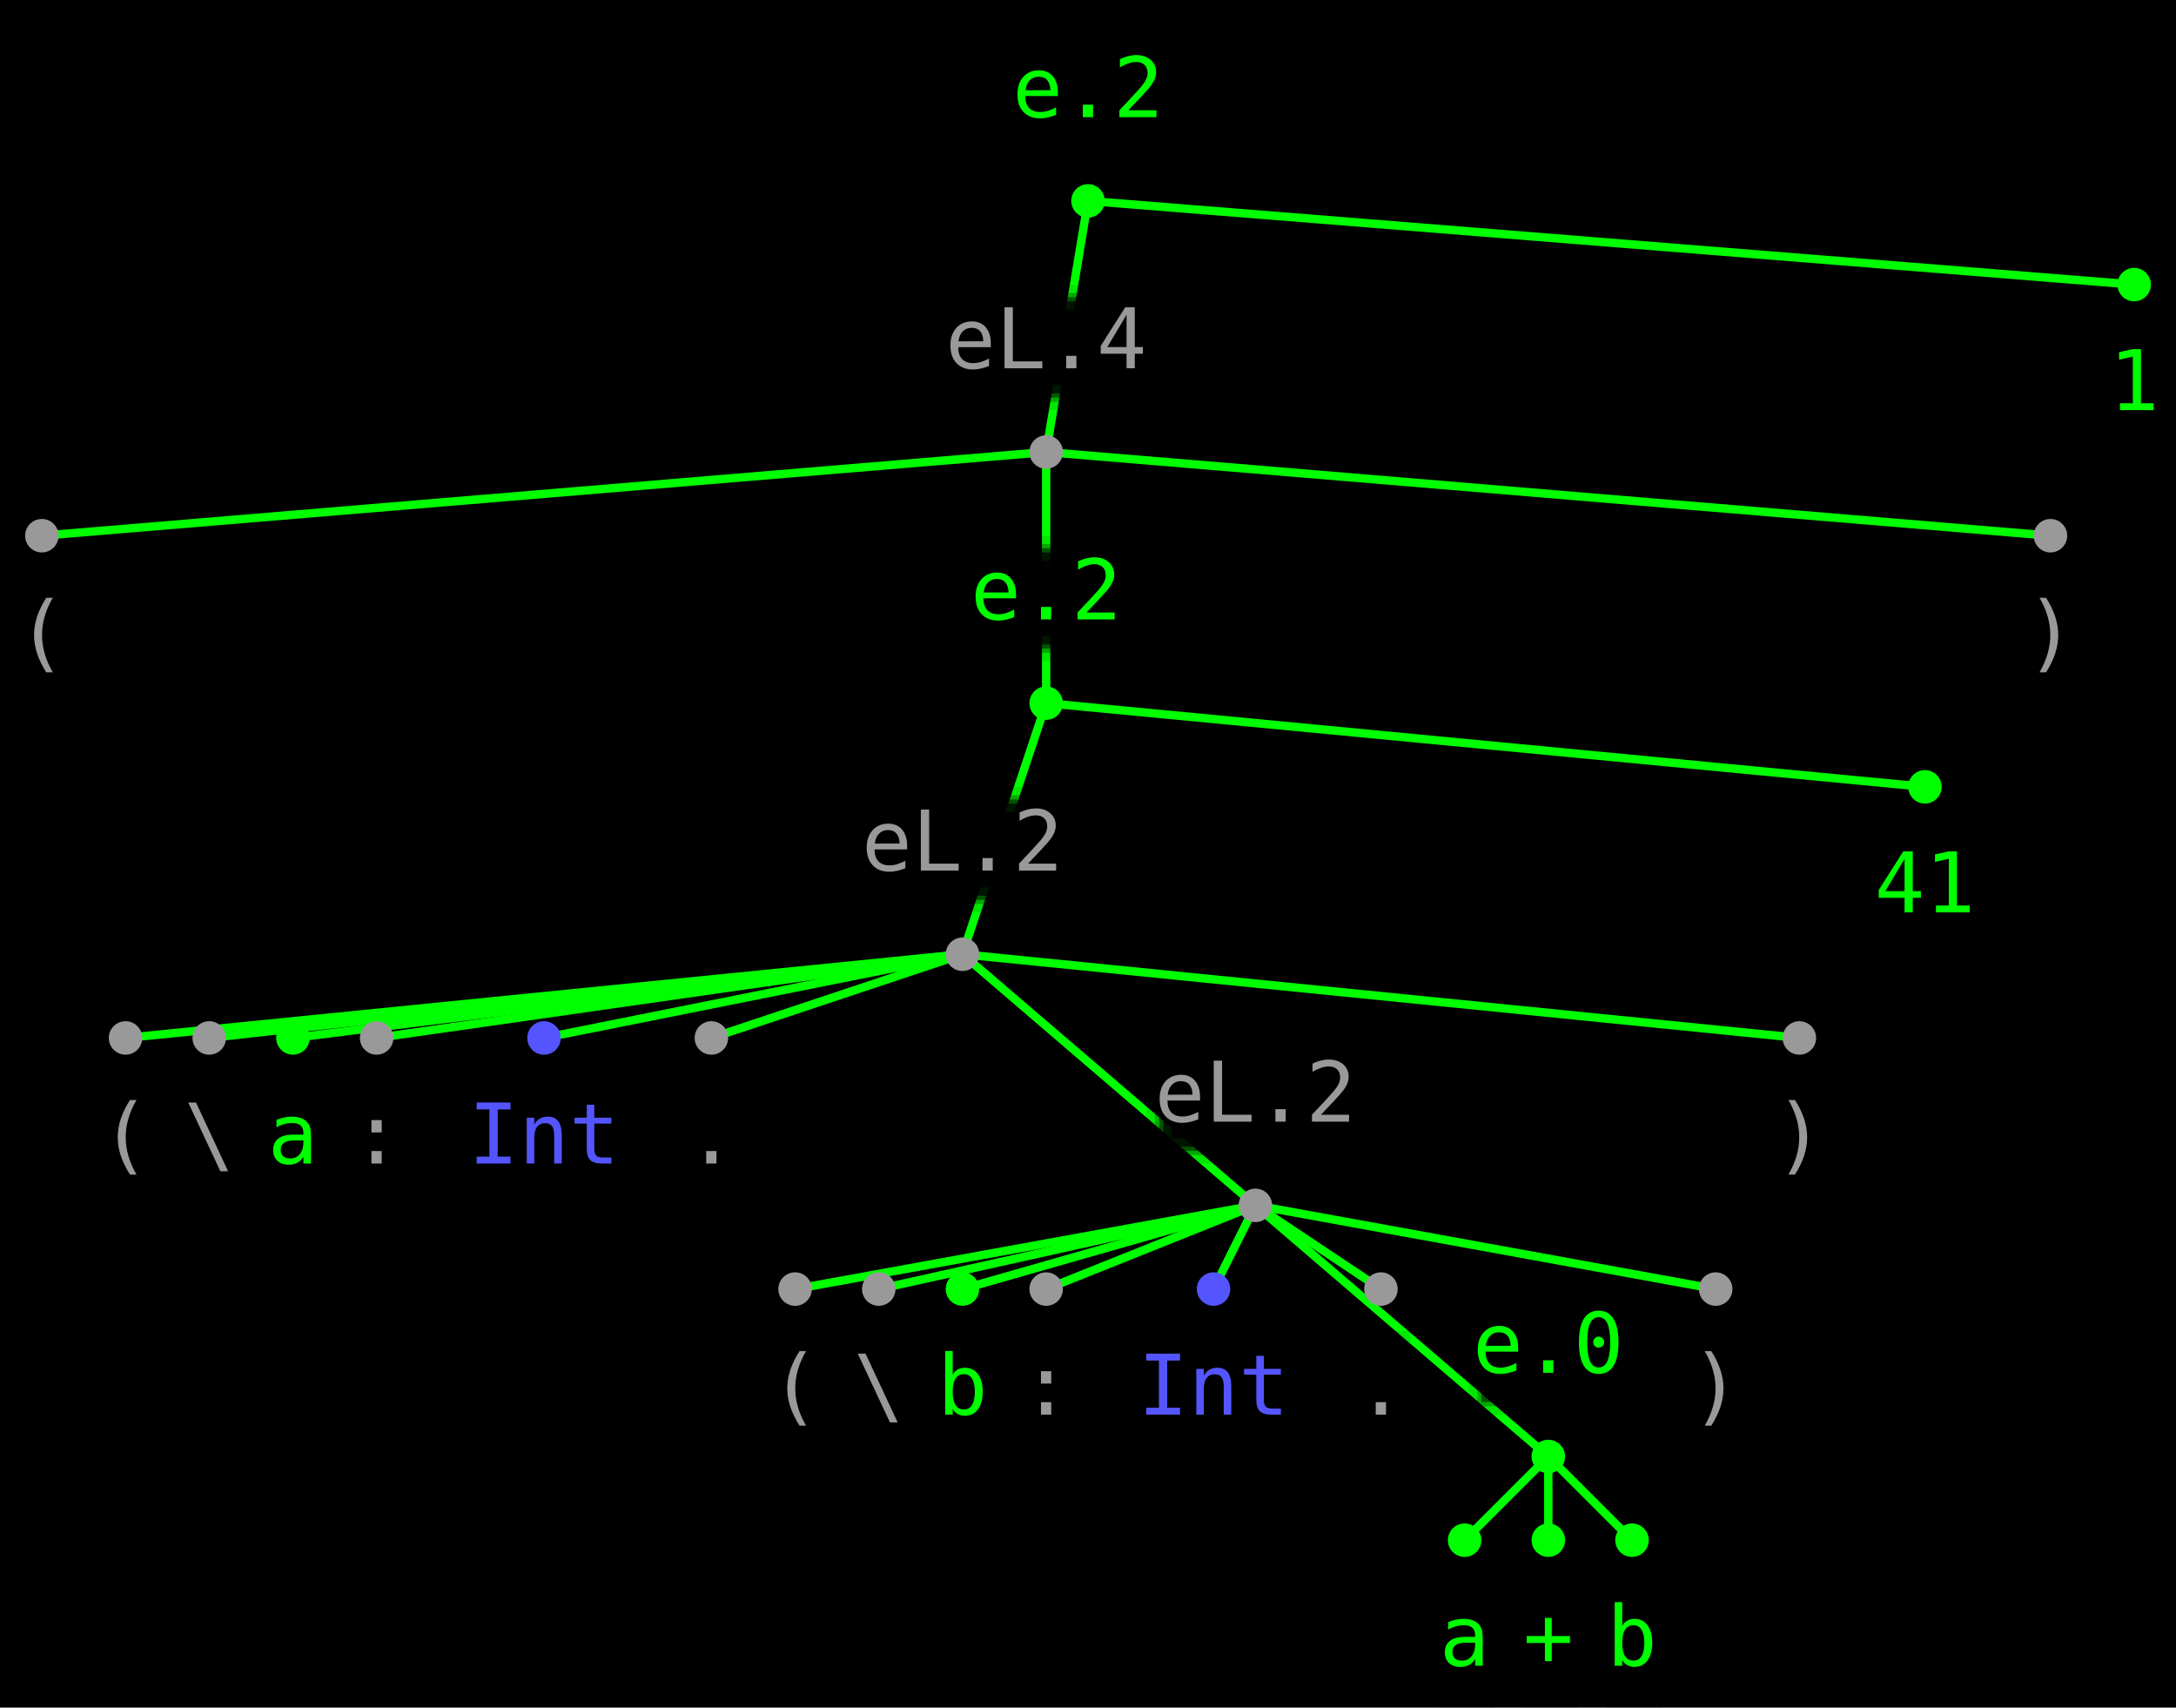
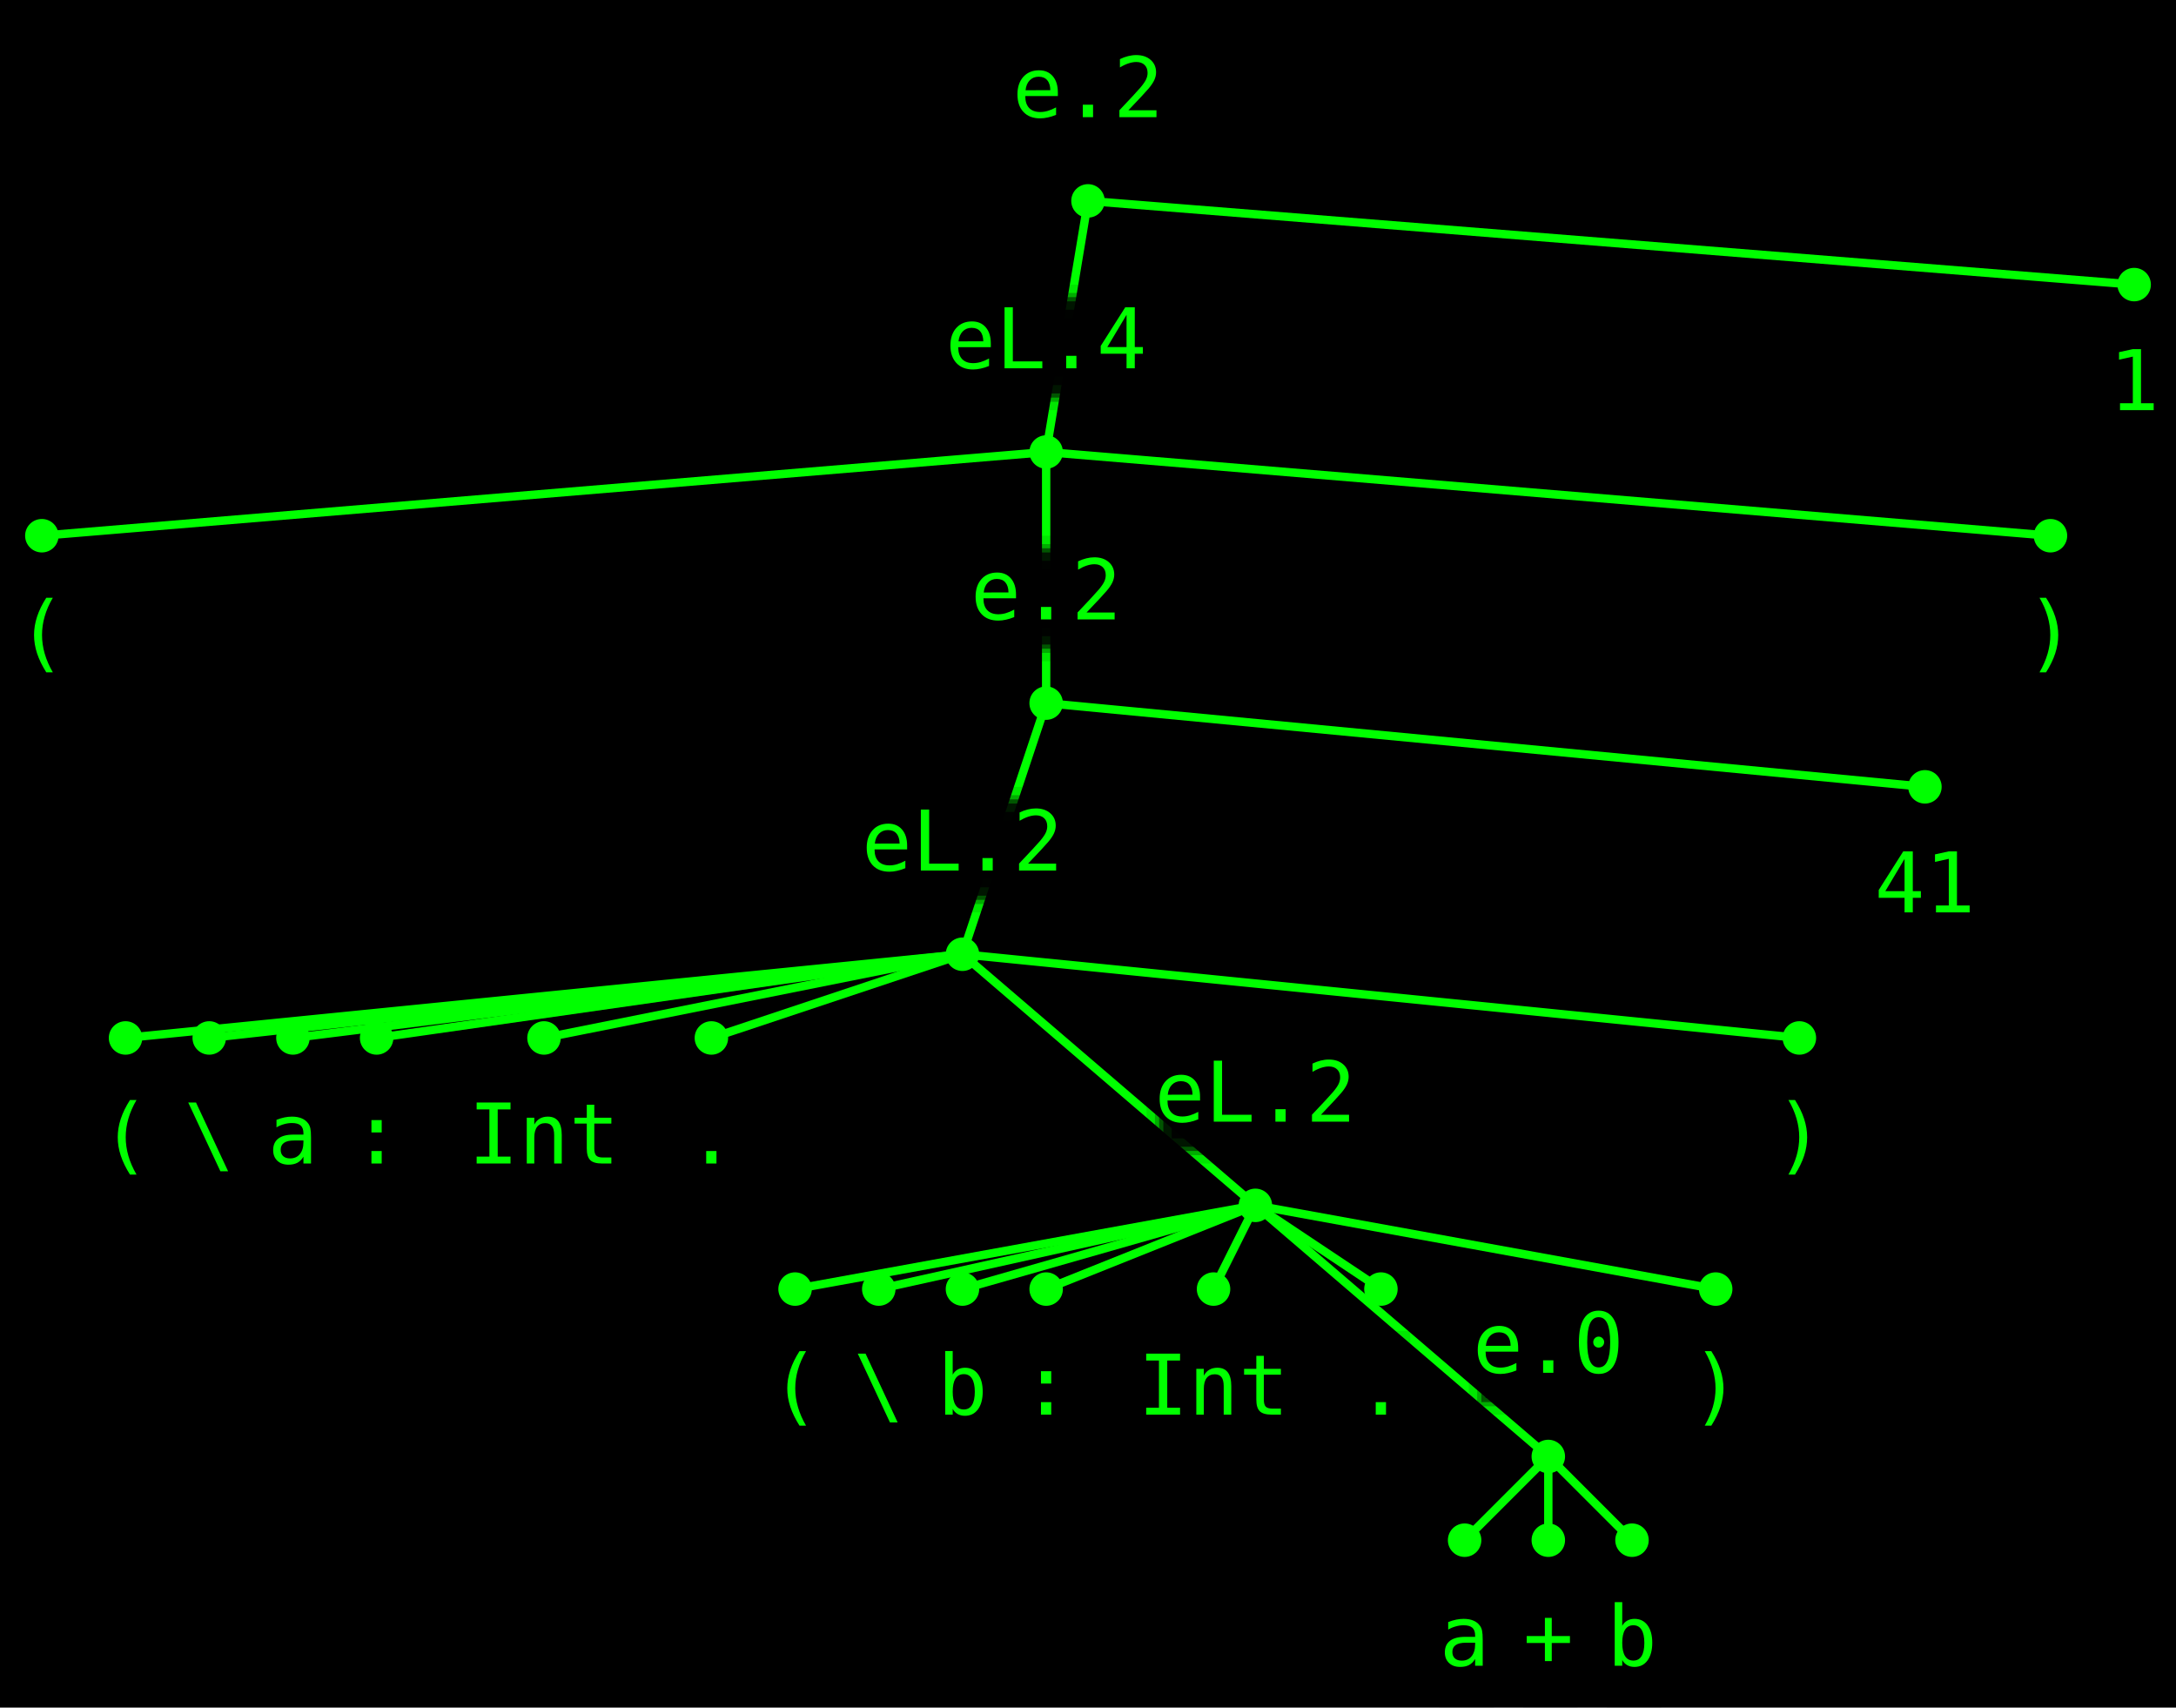
<svg xmlns="http://www.w3.org/2000/svg" version="1.1" width="520" height="408" viewBox="0 0 520 408">
  <rect width="520" height="408" fill="#000000" />
  <path d="M 260 48 , 250 108" stroke="#00ff00" stroke-width="2" stroke-linecap="round" />
  <path d="M 260 48 , 510 68" stroke="#00ff00" stroke-width="2" stroke-linecap="round" />
  <path d="M 250 108 , 10 128" stroke="#00ff00" stroke-width="2" stroke-linecap="round" />
  <path d="M 250 108 , 250 168" stroke="#00ff00" stroke-width="2" stroke-linecap="round" />
  <path d="M 250 108 , 490 128" stroke="#00ff00" stroke-width="2" stroke-linecap="round" />
  <path d="M 250 168 , 230 228" stroke="#00ff00" stroke-width="2" stroke-linecap="round" />
  <path d="M 250 168 , 460 188" stroke="#00ff00" stroke-width="2" stroke-linecap="round" />
  <path d="M 230 228 , 30 248" stroke="#00ff00" stroke-width="2" stroke-linecap="round" />
  <path d="M 230 228 , 50 248" stroke="#00ff00" stroke-width="2" stroke-linecap="round" />
  <path d="M 230 228 , 70 248" stroke="#00ff00" stroke-width="2" stroke-linecap="round" />
  <path d="M 230 228 , 90 248" stroke="#00ff00" stroke-width="2" stroke-linecap="round" />
  <path d="M 230 228 , 130 248" stroke="#00ff00" stroke-width="2" stroke-linecap="round" />
  <path d="M 230 228 , 170 248" stroke="#00ff00" stroke-width="2" stroke-linecap="round" />
  <path d="M 230 228 , 300 288" stroke="#00ff00" stroke-width="2" stroke-linecap="round" />
  <path d="M 230 228 , 430 248" stroke="#00ff00" stroke-width="2" stroke-linecap="round" />
  <path d="M 300 288 , 190 308" stroke="#00ff00" stroke-width="2" stroke-linecap="round" />
  <path d="M 300 288 , 210 308" stroke="#00ff00" stroke-width="2" stroke-linecap="round" />
  <path d="M 300 288 , 230 308" stroke="#00ff00" stroke-width="2" stroke-linecap="round" />
  <path d="M 300 288 , 250 308" stroke="#00ff00" stroke-width="2" stroke-linecap="round" />
  <path d="M 300 288 , 290 308" stroke="#00ff00" stroke-width="2" stroke-linecap="round" />
  <path d="M 300 288 , 330 308" stroke="#00ff00" stroke-width="2" stroke-linecap="round" />
  <path d="M 300 288 , 370 348" stroke="#00ff00" stroke-width="2" stroke-linecap="round" />
  <path d="M 300 288 , 410 308" stroke="#00ff00" stroke-width="2" stroke-linecap="round" />
  <path d="M 370 348 , 350 368" stroke="#00ff00" stroke-width="2" stroke-linecap="round" />
  <path d="M 370 348 , 370 368" stroke="#00ff00" stroke-width="2" stroke-linecap="round" />
  <path d="M 370 348 , 390 368" stroke="#00ff00" stroke-width="2" stroke-linecap="round" />
  <rect x="249" y="16" width="23" height="14" fill="#000000" fill-opacity="1.0" />
  <rect x="247" y="14" width="27" height="18" fill="#000000" fill-opacity="0.9" />
  <rect x="245" y="12" width="31" height="22" fill="#000000" fill-opacity="0.75" />
  <rect x="244" y="11" width="33" height="24" fill="#000000" fill-opacity="0.5" />
  <rect x="243" y="10" width="35" height="26" fill="#000000" fill-opacity="0.25" />
  <rect x="241" y="8" width="39" height="30" fill="#000000" fill-opacity="0.1" />
  <text x="260" y="28" font-size="20" text-anchor="middle" font-family="mono" fill="#00ff00">e.2</text>
  <circle r="4" cx="260" cy="48" fill="#00ff00" />
  <rect x="232" y="76" width="36" height="14" fill="#000000" fill-opacity="1.0" />
  <rect x="230" y="74" width="40" height="18" fill="#000000" fill-opacity="0.9" />
  <rect x="228" y="72" width="44" height="22" fill="#000000" fill-opacity="0.75" />
  <rect x="227" y="71" width="46" height="24" fill="#000000" fill-opacity="0.5" />
  <rect x="226" y="70" width="48" height="26" fill="#000000" fill-opacity="0.25" />
  <rect x="224" y="68" width="52" height="30" fill="#000000" fill-opacity="0.1" />
-   <text x="250" y="88" font-size="20" text-anchor="middle" font-family="mono" fill="#999999">eL.4</text>
-   <circle r="4" cx="250" cy="108" fill="#999999" />
+   <text x="250" y="88" font-size="20" text-anchor="middle" font-family="mono" fill="#00ff00">eL.4</text>
+   <circle r="4" cx="250" cy="108" fill="#00ff00" />
  <rect x="12" y="146" width="-3" height="14" fill="#000000" fill-opacity="1.0" />
  <rect x="10" y="144" width="1" height="18" fill="#000000" fill-opacity="0.9" />
  <rect x="8" y="142" width="5" height="22" fill="#000000" fill-opacity="0.75" />
  <rect x="7" y="141" width="7" height="24" fill="#000000" fill-opacity="0.5" />
  <rect x="6" y="140" width="9" height="26" fill="#000000" fill-opacity="0.25" />
  <rect x="4" y="138" width="13" height="30" fill="#000000" fill-opacity="0.1" />
-   <text x="10" y="158" font-size="20" text-anchor="middle" font-family="mono" fill="#999999">(</text>
-   <circle r="4" cx="10" cy="128" fill="#999999" />
+   <text x="10" y="158" font-size="20" text-anchor="middle" font-family="mono" fill="#00ff00">(</text>
+   <circle r="4" cx="10" cy="128" fill="#00ff00" />
  <rect x="239" y="136" width="23" height="14" fill="#000000" fill-opacity="1.0" />
  <rect x="237" y="134" width="27" height="18" fill="#000000" fill-opacity="0.9" />
  <rect x="235" y="132" width="31" height="22" fill="#000000" fill-opacity="0.75" />
  <rect x="234" y="131" width="33" height="24" fill="#000000" fill-opacity="0.5" />
  <rect x="233" y="130" width="35" height="26" fill="#000000" fill-opacity="0.25" />
  <rect x="231" y="128" width="39" height="30" fill="#000000" fill-opacity="0.1" />
  <text x="250" y="148" font-size="20" text-anchor="middle" font-family="mono" fill="#00ff00">e.2</text>
  <circle r="4" cx="250" cy="168" fill="#00ff00" />
  <rect x="212" y="196" width="36" height="14" fill="#000000" fill-opacity="1.0" />
  <rect x="210" y="194" width="40" height="18" fill="#000000" fill-opacity="0.9" />
  <rect x="208" y="192" width="44" height="22" fill="#000000" fill-opacity="0.75" />
  <rect x="207" y="191" width="46" height="24" fill="#000000" fill-opacity="0.5" />
  <rect x="206" y="190" width="48" height="26" fill="#000000" fill-opacity="0.25" />
  <rect x="204" y="188" width="52" height="30" fill="#000000" fill-opacity="0.1" />
-   <text x="230" y="208" font-size="20" text-anchor="middle" font-family="mono" fill="#999999">eL.2</text>
-   <circle r="4" cx="230" cy="228" fill="#999999" />
+   <text x="230" y="208" font-size="20" text-anchor="middle" font-family="mono" fill="#00ff00">eL.2</text>
+   <circle r="4" cx="230" cy="228" fill="#00ff00" />
  <rect x="32" y="266" width="-3" height="14" fill="#000000" fill-opacity="1.0" />
  <rect x="30" y="264" width="1" height="18" fill="#000000" fill-opacity="0.9" />
  <rect x="28" y="262" width="5" height="22" fill="#000000" fill-opacity="0.75" />
  <rect x="27" y="261" width="7" height="24" fill="#000000" fill-opacity="0.5" />
  <rect x="26" y="260" width="9" height="26" fill="#000000" fill-opacity="0.25" />
  <rect x="24" y="258" width="13" height="30" fill="#000000" fill-opacity="0.1" />
-   <text x="30" y="278" font-size="20" text-anchor="middle" font-family="mono" fill="#999999">(</text>
-   <circle r="4" cx="30" cy="248" fill="#999999" />
+   <text x="30" y="278" font-size="20" text-anchor="middle" font-family="mono" fill="#00ff00">(</text>
+   <circle r="4" cx="30" cy="248" fill="#00ff00" />
  <rect x="52" y="266" width="-3" height="14" fill="#000000" fill-opacity="1.0" />
  <rect x="50" y="264" width="1" height="18" fill="#000000" fill-opacity="0.9" />
  <rect x="48" y="262" width="5" height="22" fill="#000000" fill-opacity="0.75" />
  <rect x="47" y="261" width="7" height="24" fill="#000000" fill-opacity="0.5" />
  <rect x="46" y="260" width="9" height="26" fill="#000000" fill-opacity="0.25" />
  <rect x="44" y="258" width="13" height="30" fill="#000000" fill-opacity="0.1" />
-   <text x="50" y="278" font-size="20" text-anchor="middle" font-family="mono" fill="#999999">\</text>
-   <circle r="4" cx="50" cy="248" fill="#999999" />
+   <text x="50" y="278" font-size="20" text-anchor="middle" font-family="mono" fill="#00ff00">\</text>
+   <circle r="4" cx="50" cy="248" fill="#00ff00" />
  <rect x="72" y="266" width="-3" height="14" fill="#000000" fill-opacity="1.0" />
  <rect x="70" y="264" width="1" height="18" fill="#000000" fill-opacity="0.9" />
  <rect x="68" y="262" width="5" height="22" fill="#000000" fill-opacity="0.75" />
  <rect x="67" y="261" width="7" height="24" fill="#000000" fill-opacity="0.5" />
  <rect x="66" y="260" width="9" height="26" fill="#000000" fill-opacity="0.25" />
  <rect x="64" y="258" width="13" height="30" fill="#000000" fill-opacity="0.1" />
  <text x="70" y="278" font-size="20" text-anchor="middle" font-family="mono" fill="#00ff00">a</text>
  <circle r="4" cx="70" cy="248" fill="#00ff00" />
  <rect x="92" y="266" width="-3" height="14" fill="#000000" fill-opacity="1.0" />
  <rect x="90" y="264" width="1" height="18" fill="#000000" fill-opacity="0.9" />
  <rect x="88" y="262" width="5" height="22" fill="#000000" fill-opacity="0.75" />
  <rect x="87" y="261" width="7" height="24" fill="#000000" fill-opacity="0.5" />
  <rect x="86" y="260" width="9" height="26" fill="#000000" fill-opacity="0.25" />
  <rect x="84" y="258" width="13" height="30" fill="#000000" fill-opacity="0.1" />
-   <text x="90" y="278" font-size="20" text-anchor="middle" font-family="mono" fill="#999999">:</text>
-   <circle r="4" cx="90" cy="248" fill="#999999" />
+   <text x="90" y="278" font-size="20" text-anchor="middle" font-family="mono" fill="#00ff00">:</text>
+   <circle r="4" cx="90" cy="248" fill="#00ff00" />
  <rect x="119" y="266" width="23" height="14" fill="#000000" fill-opacity="1.0" />
  <rect x="117" y="264" width="27" height="18" fill="#000000" fill-opacity="0.9" />
  <rect x="115" y="262" width="31" height="22" fill="#000000" fill-opacity="0.75" />
  <rect x="114" y="261" width="33" height="24" fill="#000000" fill-opacity="0.5" />
  <rect x="113" y="260" width="35" height="26" fill="#000000" fill-opacity="0.25" />
  <rect x="111" y="258" width="39" height="30" fill="#000000" fill-opacity="0.1" />
-   <text x="130" y="278" font-size="20" text-anchor="middle" font-family="mono" fill="#5555ff">Int</text>
-   <circle r="4" cx="130" cy="248" fill="#5555ff" />
+   <text x="130" y="278" font-size="20" text-anchor="middle" font-family="mono" fill="#00ff00">Int</text>
+   <circle r="4" cx="130" cy="248" fill="#00ff00" />
  <rect x="172" y="266" width="-3" height="14" fill="#000000" fill-opacity="1.0" />
  <rect x="170" y="264" width="1" height="18" fill="#000000" fill-opacity="0.9" />
  <rect x="168" y="262" width="5" height="22" fill="#000000" fill-opacity="0.75" />
  <rect x="167" y="261" width="7" height="24" fill="#000000" fill-opacity="0.5" />
  <rect x="166" y="260" width="9" height="26" fill="#000000" fill-opacity="0.25" />
  <rect x="164" y="258" width="13" height="30" fill="#000000" fill-opacity="0.1" />
-   <text x="170" y="278" font-size="20" text-anchor="middle" font-family="mono" fill="#999999">.</text>
-   <circle r="4" cx="170" cy="248" fill="#999999" />
+   <text x="170" y="278" font-size="20" text-anchor="middle" font-family="mono" fill="#00ff00">.</text>
+   <circle r="4" cx="170" cy="248" fill="#00ff00" />
  <rect x="282" y="256" width="36" height="14" fill="#000000" fill-opacity="1.0" />
  <rect x="280" y="254" width="40" height="18" fill="#000000" fill-opacity="0.9" />
  <rect x="278" y="252" width="44" height="22" fill="#000000" fill-opacity="0.75" />
  <rect x="277" y="251" width="46" height="24" fill="#000000" fill-opacity="0.5" />
  <rect x="276" y="250" width="48" height="26" fill="#000000" fill-opacity="0.25" />
  <rect x="274" y="248" width="52" height="30" fill="#000000" fill-opacity="0.1" />
-   <text x="300" y="268" font-size="20" text-anchor="middle" font-family="mono" fill="#999999">eL.2</text>
-   <circle r="4" cx="300" cy="288" fill="#999999" />
+   <text x="300" y="268" font-size="20" text-anchor="middle" font-family="mono" fill="#00ff00">eL.2</text>
+   <circle r="4" cx="300" cy="288" fill="#00ff00" />
  <rect x="192" y="326" width="-3" height="14" fill="#000000" fill-opacity="1.0" />
  <rect x="190" y="324" width="1" height="18" fill="#000000" fill-opacity="0.9" />
  <rect x="188" y="322" width="5" height="22" fill="#000000" fill-opacity="0.75" />
  <rect x="187" y="321" width="7" height="24" fill="#000000" fill-opacity="0.5" />
  <rect x="186" y="320" width="9" height="26" fill="#000000" fill-opacity="0.25" />
  <rect x="184" y="318" width="13" height="30" fill="#000000" fill-opacity="0.1" />
-   <text x="190" y="338" font-size="20" text-anchor="middle" font-family="mono" fill="#999999">(</text>
-   <circle r="4" cx="190" cy="308" fill="#999999" />
+   <text x="190" y="338" font-size="20" text-anchor="middle" font-family="mono" fill="#00ff00">(</text>
+   <circle r="4" cx="190" cy="308" fill="#00ff00" />
  <rect x="212" y="326" width="-3" height="14" fill="#000000" fill-opacity="1.0" />
  <rect x="210" y="324" width="1" height="18" fill="#000000" fill-opacity="0.9" />
  <rect x="208" y="322" width="5" height="22" fill="#000000" fill-opacity="0.75" />
  <rect x="207" y="321" width="7" height="24" fill="#000000" fill-opacity="0.5" />
  <rect x="206" y="320" width="9" height="26" fill="#000000" fill-opacity="0.25" />
  <rect x="204" y="318" width="13" height="30" fill="#000000" fill-opacity="0.1" />
-   <text x="210" y="338" font-size="20" text-anchor="middle" font-family="mono" fill="#999999">\</text>
-   <circle r="4" cx="210" cy="308" fill="#999999" />
+   <text x="210" y="338" font-size="20" text-anchor="middle" font-family="mono" fill="#00ff00">\</text>
+   <circle r="4" cx="210" cy="308" fill="#00ff00" />
  <rect x="232" y="326" width="-3" height="14" fill="#000000" fill-opacity="1.0" />
  <rect x="230" y="324" width="1" height="18" fill="#000000" fill-opacity="0.9" />
  <rect x="228" y="322" width="5" height="22" fill="#000000" fill-opacity="0.75" />
  <rect x="227" y="321" width="7" height="24" fill="#000000" fill-opacity="0.5" />
  <rect x="226" y="320" width="9" height="26" fill="#000000" fill-opacity="0.25" />
  <rect x="224" y="318" width="13" height="30" fill="#000000" fill-opacity="0.1" />
  <text x="230" y="338" font-size="20" text-anchor="middle" font-family="mono" fill="#00ff00">b</text>
  <circle r="4" cx="230" cy="308" fill="#00ff00" />
  <rect x="252" y="326" width="-3" height="14" fill="#000000" fill-opacity="1.0" />
  <rect x="250" y="324" width="1" height="18" fill="#000000" fill-opacity="0.9" />
  <rect x="248" y="322" width="5" height="22" fill="#000000" fill-opacity="0.75" />
  <rect x="247" y="321" width="7" height="24" fill="#000000" fill-opacity="0.5" />
  <rect x="246" y="320" width="9" height="26" fill="#000000" fill-opacity="0.25" />
  <rect x="244" y="318" width="13" height="30" fill="#000000" fill-opacity="0.1" />
-   <text x="250" y="338" font-size="20" text-anchor="middle" font-family="mono" fill="#999999">:</text>
-   <circle r="4" cx="250" cy="308" fill="#999999" />
+   <text x="250" y="338" font-size="20" text-anchor="middle" font-family="mono" fill="#00ff00">:</text>
+   <circle r="4" cx="250" cy="308" fill="#00ff00" />
  <rect x="279" y="326" width="23" height="14" fill="#000000" fill-opacity="1.0" />
  <rect x="277" y="324" width="27" height="18" fill="#000000" fill-opacity="0.9" />
  <rect x="275" y="322" width="31" height="22" fill="#000000" fill-opacity="0.75" />
  <rect x="274" y="321" width="33" height="24" fill="#000000" fill-opacity="0.5" />
  <rect x="273" y="320" width="35" height="26" fill="#000000" fill-opacity="0.25" />
  <rect x="271" y="318" width="39" height="30" fill="#000000" fill-opacity="0.1" />
-   <text x="290" y="338" font-size="20" text-anchor="middle" font-family="mono" fill="#5555ff">Int</text>
-   <circle r="4" cx="290" cy="308" fill="#5555ff" />
+   <text x="290" y="338" font-size="20" text-anchor="middle" font-family="mono" fill="#00ff00">Int</text>
+   <circle r="4" cx="290" cy="308" fill="#00ff00" />
  <rect x="332" y="326" width="-3" height="14" fill="#000000" fill-opacity="1.0" />
  <rect x="330" y="324" width="1" height="18" fill="#000000" fill-opacity="0.9" />
  <rect x="328" y="322" width="5" height="22" fill="#000000" fill-opacity="0.75" />
  <rect x="327" y="321" width="7" height="24" fill="#000000" fill-opacity="0.5" />
  <rect x="326" y="320" width="9" height="26" fill="#000000" fill-opacity="0.25" />
  <rect x="324" y="318" width="13" height="30" fill="#000000" fill-opacity="0.1" />
-   <text x="330" y="338" font-size="20" text-anchor="middle" font-family="mono" fill="#999999">.</text>
-   <circle r="4" cx="330" cy="308" fill="#999999" />
+   <text x="330" y="338" font-size="20" text-anchor="middle" font-family="mono" fill="#00ff00">.</text>
+   <circle r="4" cx="330" cy="308" fill="#00ff00" />
  <rect x="359" y="316" width="23" height="14" fill="#000000" fill-opacity="1.0" />
  <rect x="357" y="314" width="27" height="18" fill="#000000" fill-opacity="0.9" />
  <rect x="355" y="312" width="31" height="22" fill="#000000" fill-opacity="0.75" />
  <rect x="354" y="311" width="33" height="24" fill="#000000" fill-opacity="0.5" />
  <rect x="353" y="310" width="35" height="26" fill="#000000" fill-opacity="0.25" />
  <rect x="351" y="308" width="39" height="30" fill="#000000" fill-opacity="0.1" />
  <text x="370" y="328" font-size="20" text-anchor="middle" font-family="mono" fill="#00ff00">e.0</text>
  <circle r="4" cx="370" cy="348" fill="#00ff00" />
  <rect x="352" y="386" width="-3" height="14" fill="#000000" fill-opacity="1.0" />
  <rect x="350" y="384" width="1" height="18" fill="#000000" fill-opacity="0.9" />
  <rect x="348" y="382" width="5" height="22" fill="#000000" fill-opacity="0.75" />
  <rect x="347" y="381" width="7" height="24" fill="#000000" fill-opacity="0.5" />
  <rect x="346" y="380" width="9" height="26" fill="#000000" fill-opacity="0.25" />
  <rect x="344" y="378" width="13" height="30" fill="#000000" fill-opacity="0.1" />
  <text x="350" y="398" font-size="20" text-anchor="middle" font-family="mono" fill="#00ff00">a</text>
  <circle r="4" cx="350" cy="368" fill="#00ff00" />
  <rect x="372" y="386" width="-3" height="14" fill="#000000" fill-opacity="1.0" />
  <rect x="370" y="384" width="1" height="18" fill="#000000" fill-opacity="0.9" />
  <rect x="368" y="382" width="5" height="22" fill="#000000" fill-opacity="0.75" />
  <rect x="367" y="381" width="7" height="24" fill="#000000" fill-opacity="0.5" />
  <rect x="366" y="380" width="9" height="26" fill="#000000" fill-opacity="0.25" />
  <rect x="364" y="378" width="13" height="30" fill="#000000" fill-opacity="0.1" />
  <text x="370" y="398" font-size="20" text-anchor="middle" font-family="mono" fill="#00ff00">+</text>
  <circle r="4" cx="370" cy="368" fill="#00ff00" />
  <rect x="392" y="386" width="-3" height="14" fill="#000000" fill-opacity="1.0" />
  <rect x="390" y="384" width="1" height="18" fill="#000000" fill-opacity="0.9" />
  <rect x="388" y="382" width="5" height="22" fill="#000000" fill-opacity="0.75" />
  <rect x="387" y="381" width="7" height="24" fill="#000000" fill-opacity="0.5" />
  <rect x="386" y="380" width="9" height="26" fill="#000000" fill-opacity="0.25" />
  <rect x="384" y="378" width="13" height="30" fill="#000000" fill-opacity="0.1" />
  <text x="390" y="398" font-size="20" text-anchor="middle" font-family="mono" fill="#00ff00">b</text>
  <circle r="4" cx="390" cy="368" fill="#00ff00" />
  <rect x="412" y="326" width="-3" height="14" fill="#000000" fill-opacity="1.0" />
  <rect x="410" y="324" width="1" height="18" fill="#000000" fill-opacity="0.9" />
  <rect x="408" y="322" width="5" height="22" fill="#000000" fill-opacity="0.75" />
  <rect x="407" y="321" width="7" height="24" fill="#000000" fill-opacity="0.5" />
  <rect x="406" y="320" width="9" height="26" fill="#000000" fill-opacity="0.25" />
  <rect x="404" y="318" width="13" height="30" fill="#000000" fill-opacity="0.1" />
-   <text x="410" y="338" font-size="20" text-anchor="middle" font-family="mono" fill="#999999">)</text>
-   <circle r="4" cx="410" cy="308" fill="#999999" />
+   <text x="410" y="338" font-size="20" text-anchor="middle" font-family="mono" fill="#00ff00">)</text>
+   <circle r="4" cx="410" cy="308" fill="#00ff00" />
  <rect x="432" y="266" width="-3" height="14" fill="#000000" fill-opacity="1.0" />
  <rect x="430" y="264" width="1" height="18" fill="#000000" fill-opacity="0.9" />
  <rect x="428" y="262" width="5" height="22" fill="#000000" fill-opacity="0.75" />
  <rect x="427" y="261" width="7" height="24" fill="#000000" fill-opacity="0.5" />
  <rect x="426" y="260" width="9" height="26" fill="#000000" fill-opacity="0.25" />
  <rect x="424" y="258" width="13" height="30" fill="#000000" fill-opacity="0.1" />
-   <text x="430" y="278" font-size="20" text-anchor="middle" font-family="mono" fill="#999999">)</text>
-   <circle r="4" cx="430" cy="248" fill="#999999" />
+   <text x="430" y="278" font-size="20" text-anchor="middle" font-family="mono" fill="#00ff00">)</text>
+   <circle r="4" cx="430" cy="248" fill="#00ff00" />
  <rect x="455" y="206" width="10" height="14" fill="#000000" fill-opacity="1.0" />
  <rect x="453" y="204" width="14" height="18" fill="#000000" fill-opacity="0.9" />
  <rect x="451" y="202" width="18" height="22" fill="#000000" fill-opacity="0.75" />
  <rect x="450" y="201" width="20" height="24" fill="#000000" fill-opacity="0.5" />
  <rect x="449" y="200" width="22" height="26" fill="#000000" fill-opacity="0.25" />
  <rect x="447" y="198" width="26" height="30" fill="#000000" fill-opacity="0.1" />
  <text x="460" y="218" font-size="20" text-anchor="middle" font-family="mono" fill="#00ff00">41</text>
  <circle r="4" cx="460" cy="188" fill="#00ff00" />
  <rect x="492" y="146" width="-3" height="14" fill="#000000" fill-opacity="1.0" />
  <rect x="490" y="144" width="1" height="18" fill="#000000" fill-opacity="0.9" />
  <rect x="488" y="142" width="5" height="22" fill="#000000" fill-opacity="0.75" />
  <rect x="487" y="141" width="7" height="24" fill="#000000" fill-opacity="0.5" />
  <rect x="486" y="140" width="9" height="26" fill="#000000" fill-opacity="0.25" />
  <rect x="484" y="138" width="13" height="30" fill="#000000" fill-opacity="0.1" />
-   <text x="490" y="158" font-size="20" text-anchor="middle" font-family="mono" fill="#999999">)</text>
-   <circle r="4" cx="490" cy="128" fill="#999999" />
+   <text x="490" y="158" font-size="20" text-anchor="middle" font-family="mono" fill="#00ff00">)</text>
+   <circle r="4" cx="490" cy="128" fill="#00ff00" />
  <rect x="512" y="86" width="-3" height="14" fill="#000000" fill-opacity="1.0" />
  <rect x="510" y="84" width="1" height="18" fill="#000000" fill-opacity="0.9" />
  <rect x="508" y="82" width="5" height="22" fill="#000000" fill-opacity="0.75" />
  <rect x="507" y="81" width="7" height="24" fill="#000000" fill-opacity="0.5" />
  <rect x="506" y="80" width="9" height="26" fill="#000000" fill-opacity="0.25" />
  <rect x="504" y="78" width="13" height="30" fill="#000000" fill-opacity="0.1" />
  <text x="510" y="98" font-size="20" text-anchor="middle" font-family="mono" fill="#00ff00">1</text>
  <circle r="4" cx="510" cy="68" fill="#00ff00" />
</svg>
